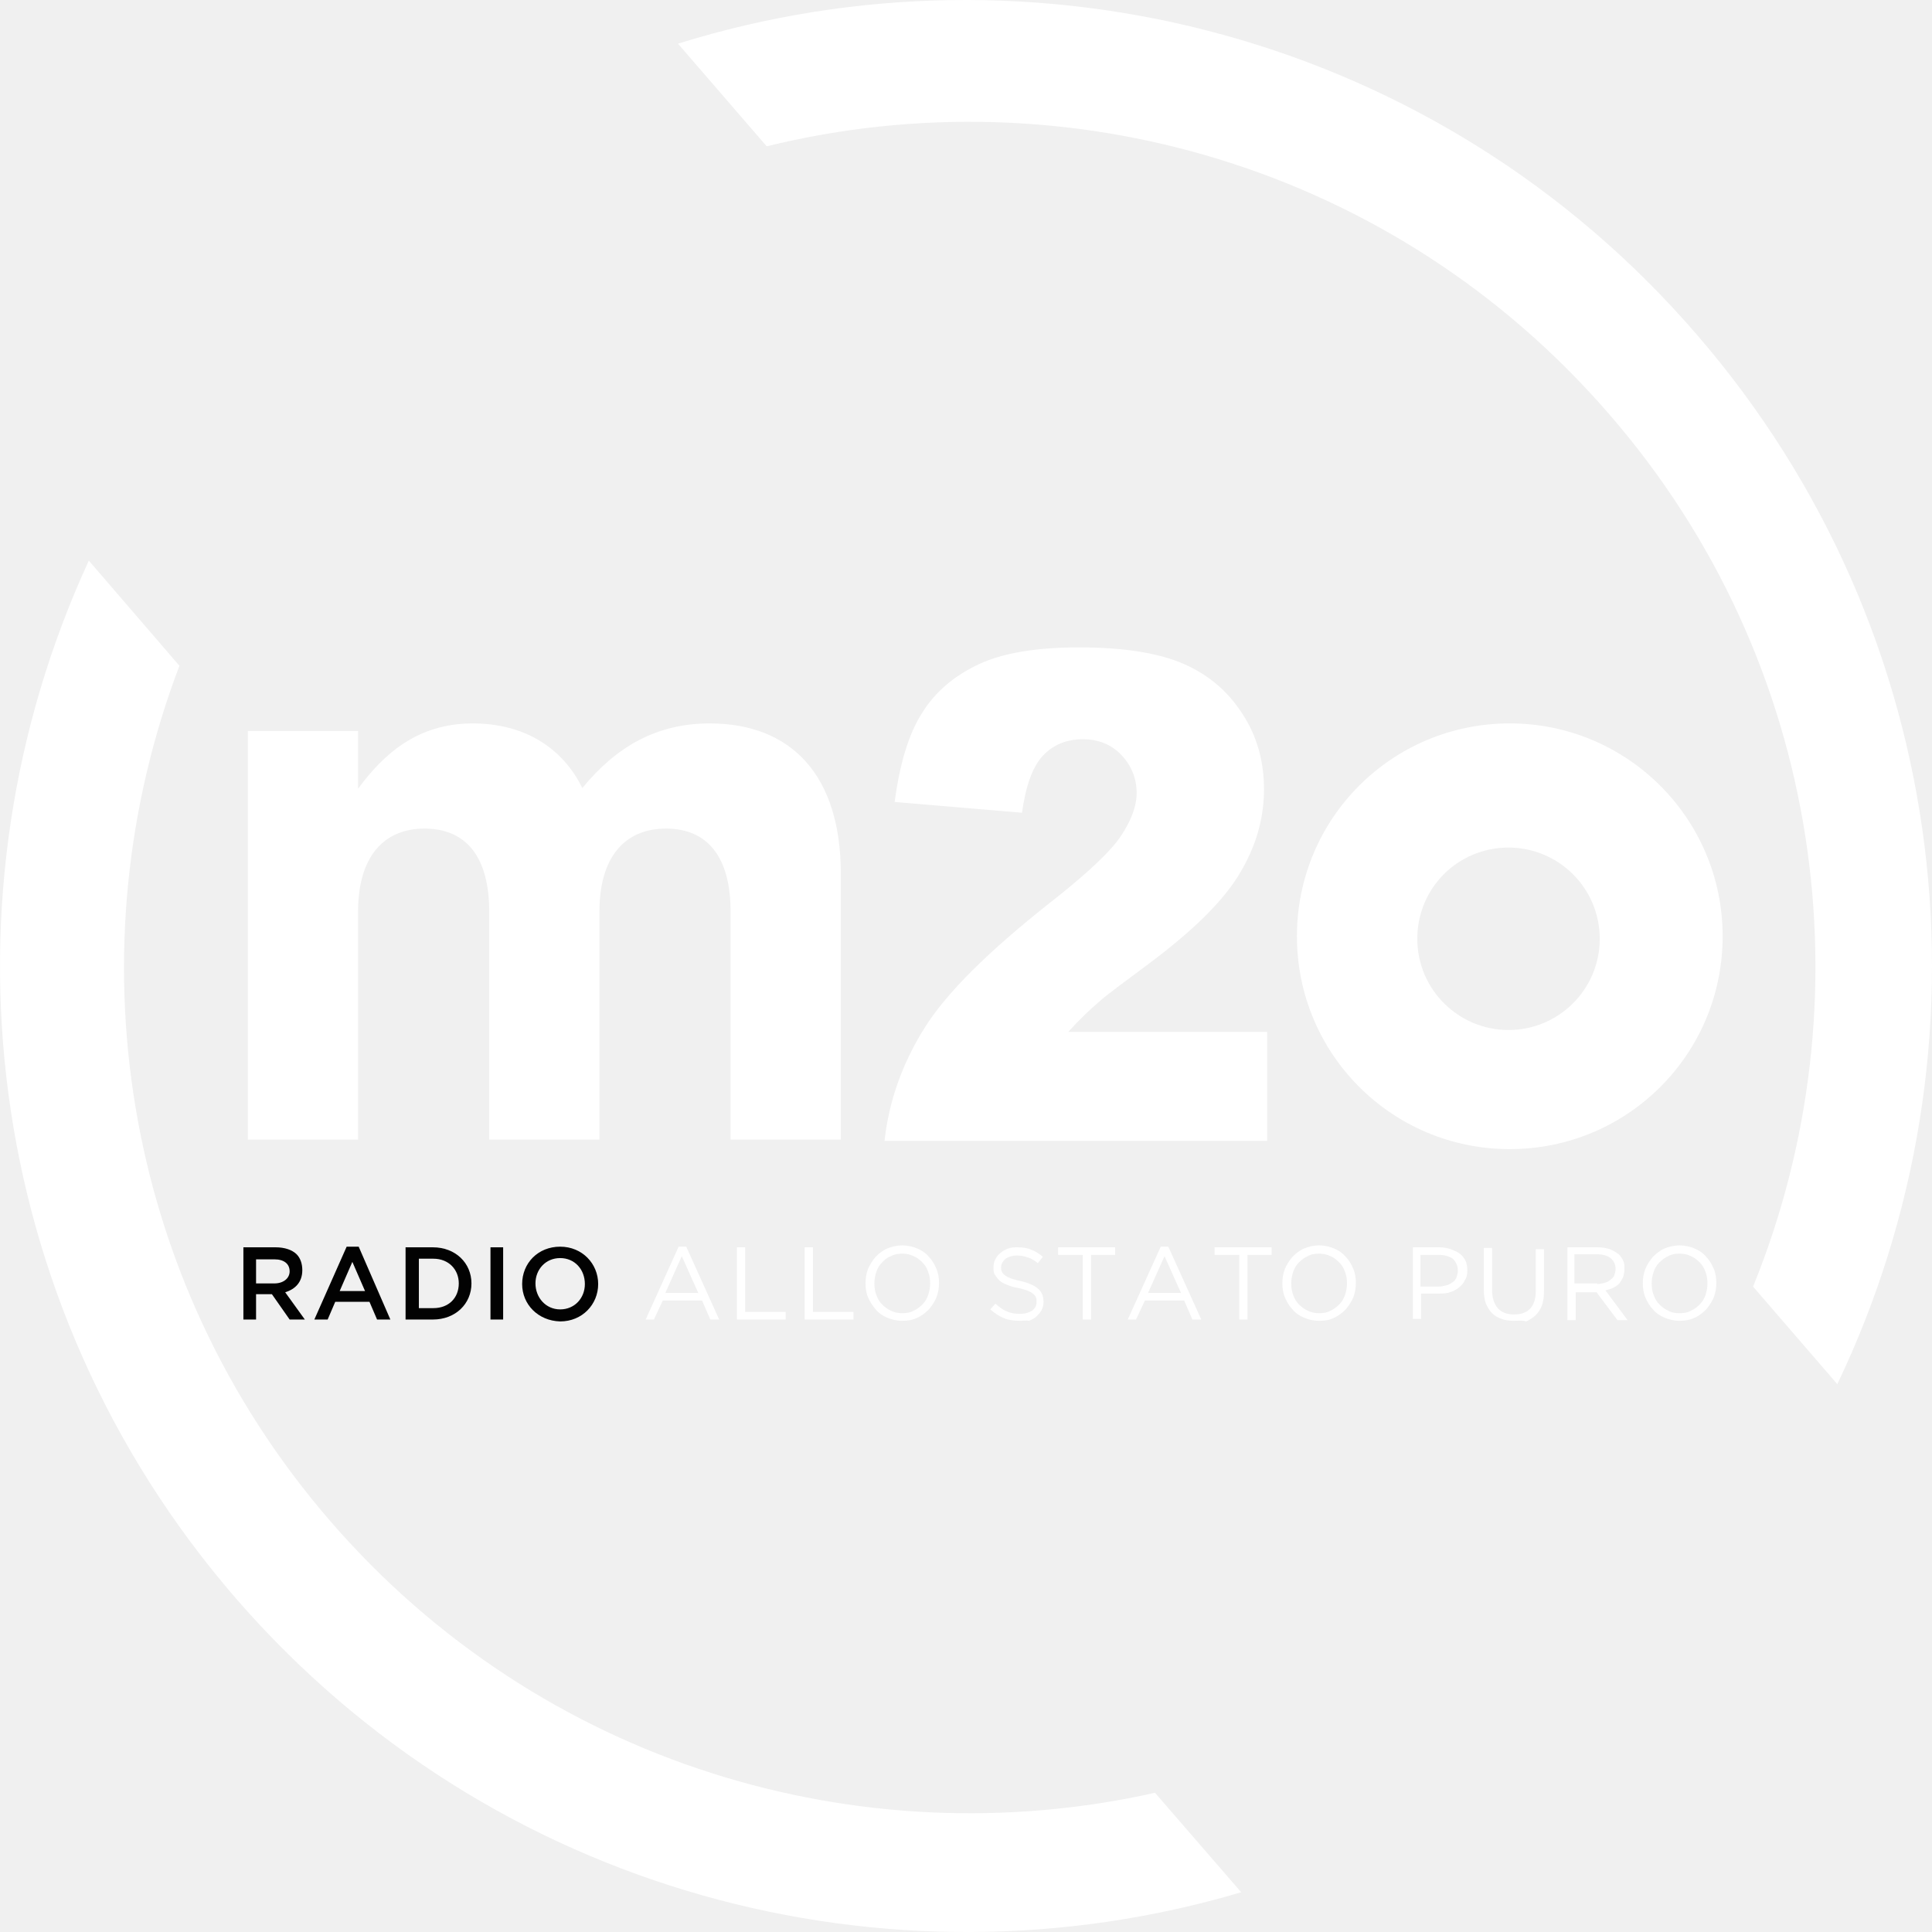
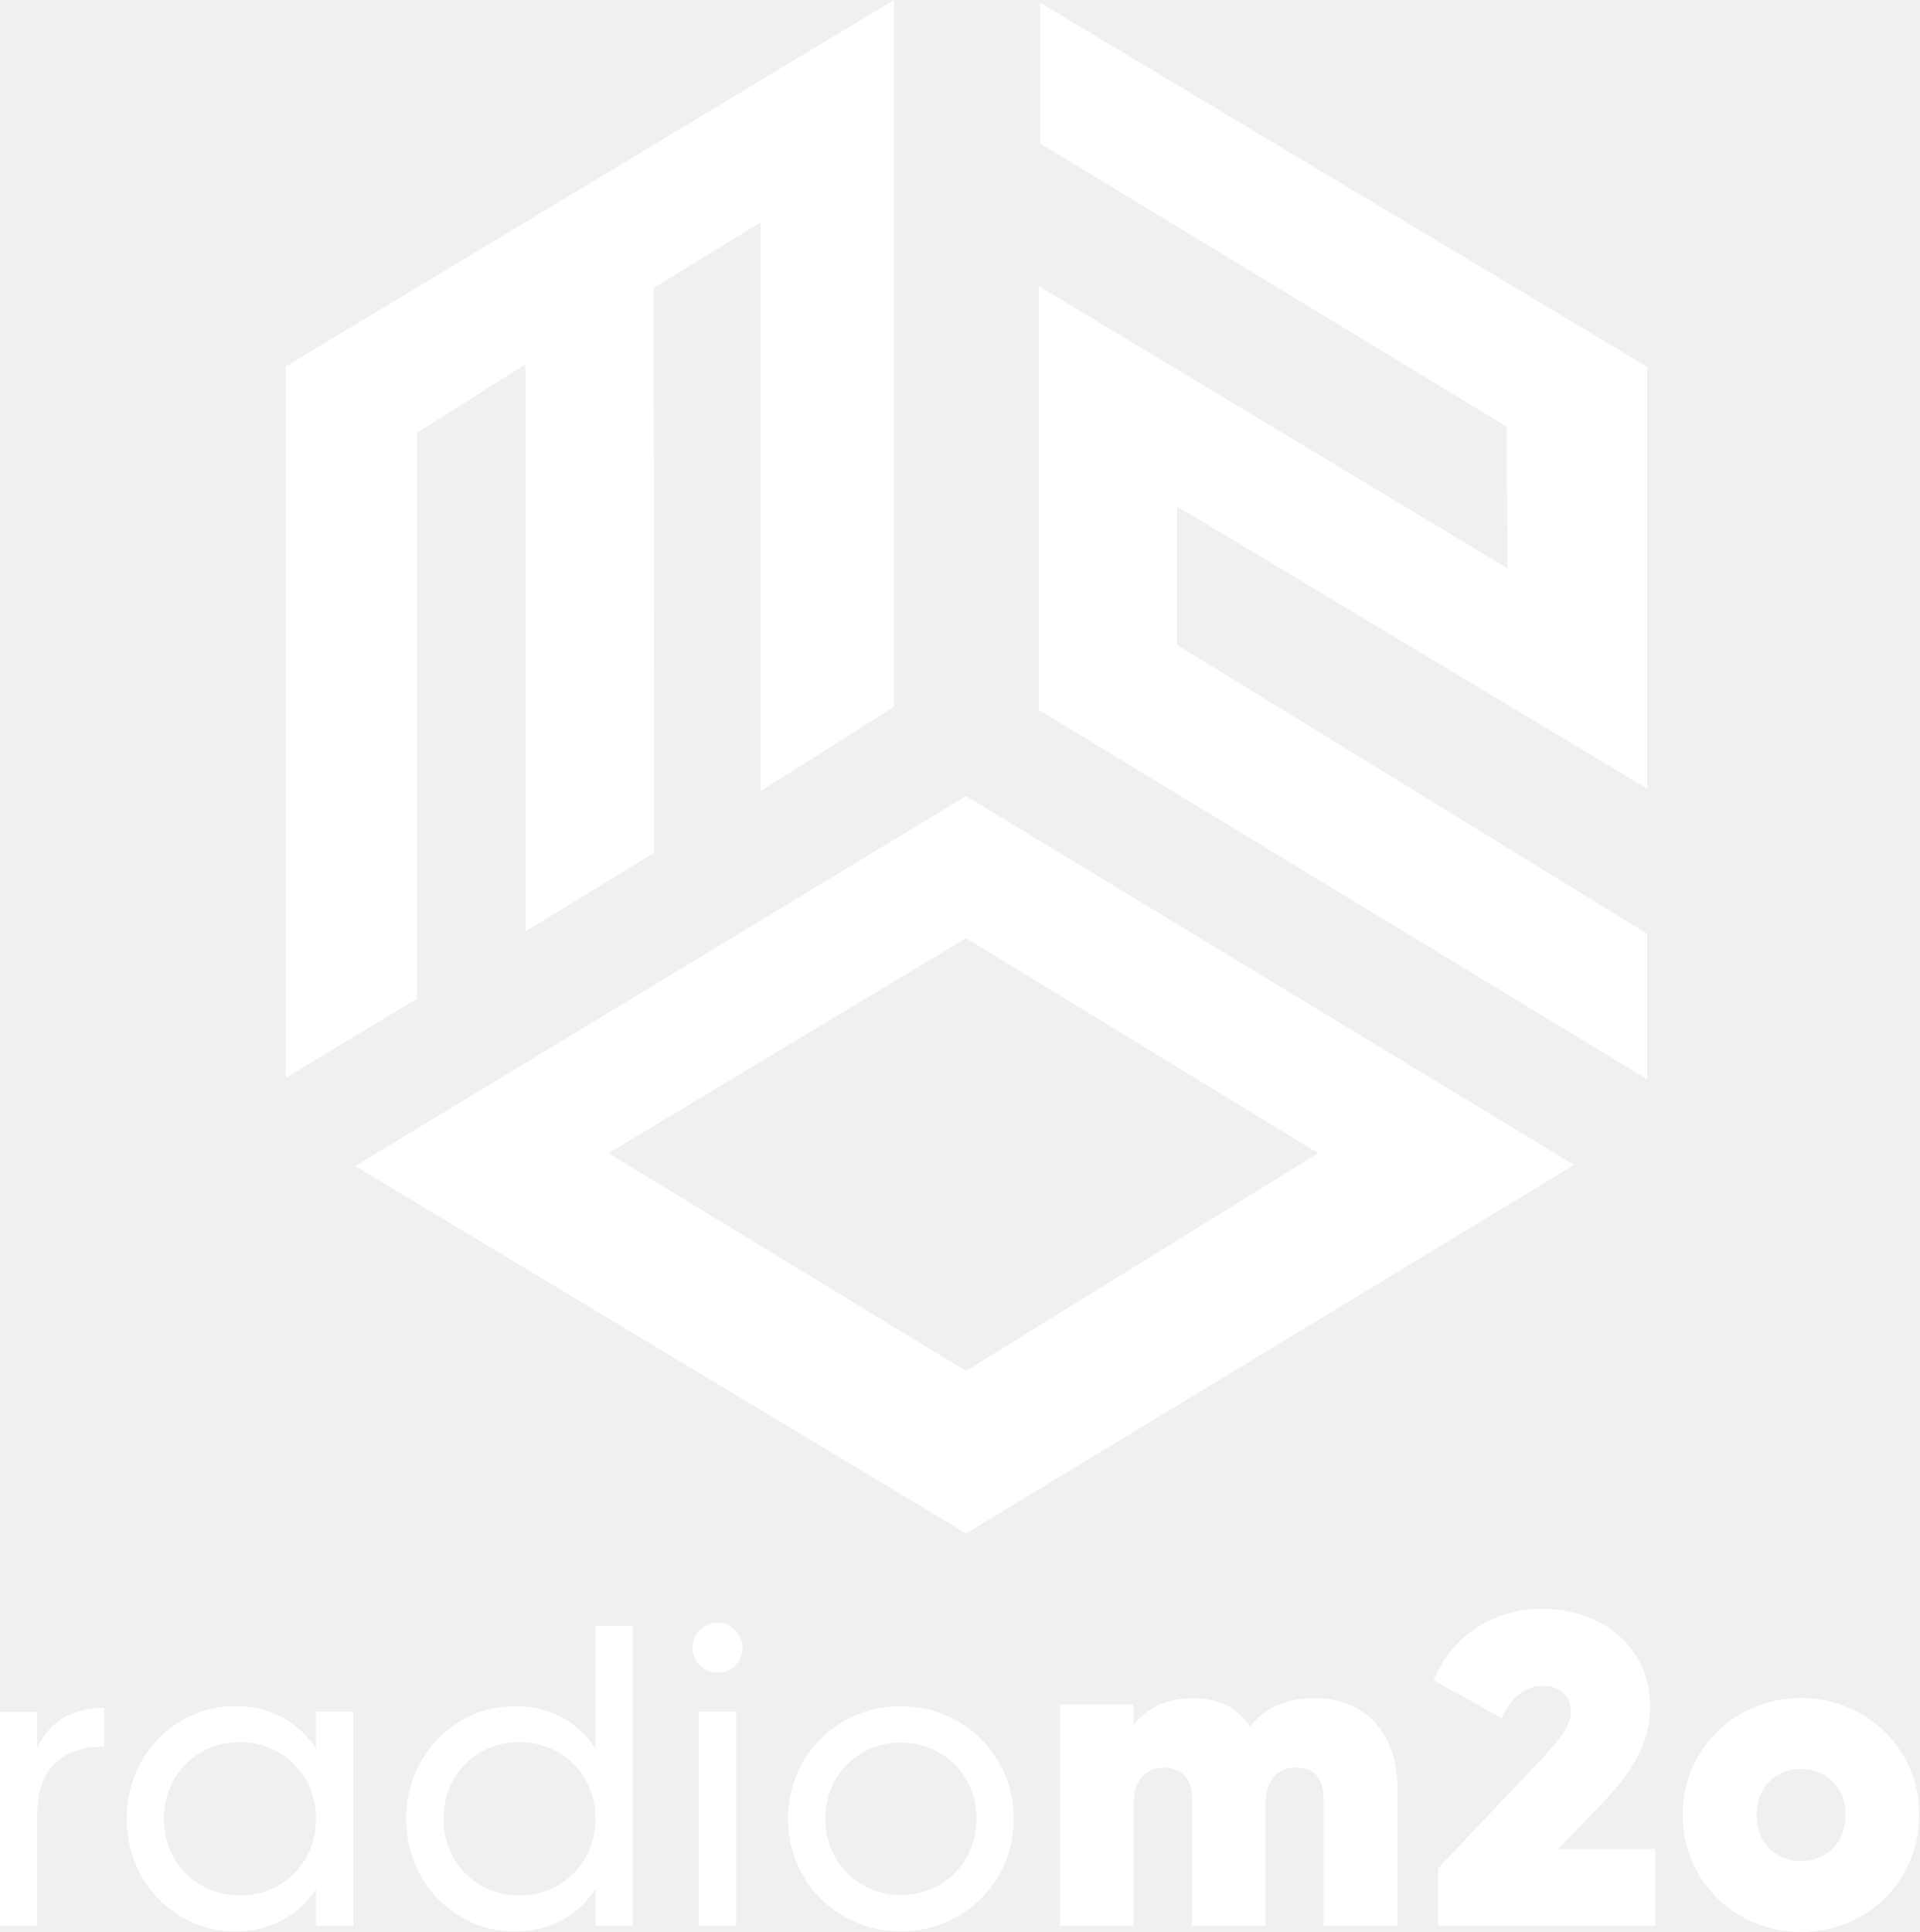
- <svg xmlns="http://www.w3.org/2000/svg" width="304.97" height="304.97" version="1.1" viewBox="-171 126.3 304.97 304.97" xml:space="preserve">
-   <style type="text/css">
- 	.st0{fill:#020202;}
- 	.st1{fill:#FFFFFF;}
- </style>
-   <path class="st0" d="m-132.58 323.19h5.1c1.4 0 2.6 0.4 3.3 1.1 0.6 0.6 0.9 1.5 0.9 2.5 0 1.9-1.1 3-2.7 3.5l3.1 4.3h-2.4l-2.8-4h-2.5v4h-2zm4.9 5.7c1.4 0 2.4-0.8 2.4-1.9 0-1.2-0.9-1.9-2.4-1.9h-2.9v3.8z" fill="#ec1d24" />
-   <path class="st0" d="m-116.28 323.09h1.9l5 11.5h-2.1l-1.2-2.8h-5.4l-1.2 2.8h-2.1zm2.9 7-2-4.6-2 4.6z" fill="#ec1d24" />
-   <path class="st0" d="m-106.98 323.19h4.3c3.6 0 6.1 2.5 6.1 5.7s-2.5 5.7-6.1 5.7h-4.3zm2.1 1.8v7.8h2.3c2.4 0 4-1.6 4-3.9 0-2.2-1.6-3.9-4-3.9z" fill="#ec1d24" />
-   <path class="st0" d="m-93.577 323.19h2v11.4h-2z" fill="#ec1d24" />
-   <path class="st0" d="m-88.577 328.99c0-3.3 2.5-5.9 6-5.9s6 2.7 6 5.9-2.5 5.9-6 5.9c-3.5-0.1-6-2.7-6-5.9zm9.9 0c0-2.3-1.6-4.1-3.9-4.1s-3.9 1.8-3.9 4 1.6 4.1 3.9 4.1 3.9-1.8 3.9-4z" fill="#ec1d24" />
-   <path d="m-63.877 323.09h1.2l5.2 11.5h-1.4l-1.3-3h-6.2l-1.4 3h-1.3zm3.1 7.3-2.6-5.8-2.6 5.8z" fill="#fff" />
-   <path d="m-54.677 323.19h1.3v10.2h6.4v1.2h-7.7z" fill="#fff" />
-   <path d="m-43.977 323.19h1.3v10.2h6.4v1.2h-7.7z" fill="#fff" />
-   <path d="m-28.577 334.79c-0.9 0-1.7-0.2-2.4-0.5s-1.3-0.7-1.8-1.3-0.9-1.2-1.2-1.9-0.4-1.5-0.4-2.2c0-0.8 0.1-1.5 0.4-2.3 0.3-0.7 0.7-1.3 1.2-1.9 0.5-0.5 1.1-1 1.8-1.3s1.5-0.5 2.4-0.5 1.7 0.2 2.4 0.5 1.3 0.7 1.8 1.3c0.5 0.5 0.9 1.2 1.2 1.9s0.4 1.5 0.4 2.2c0 0.8-0.1 1.5-0.4 2.3-0.3 0.7-0.7 1.3-1.2 1.9-0.5 0.5-1.1 1-1.8 1.3-0.8 0.4-1.5 0.5-2.4 0.5zm0-1.2c0.7 0 1.3-0.1 1.8-0.4 0.5-0.2 1-0.6 1.4-1s0.7-0.9 0.9-1.5 0.3-1.2 0.3-1.8c0-0.7-0.1-1.3-0.3-1.8-0.2-0.6-0.5-1.1-0.9-1.5s-0.9-0.8-1.4-1c-0.6-0.3-1.2-0.4-1.8-0.4s-1.3 0.1-1.8 0.4c-0.6 0.2-1 0.6-1.4 1s-0.7 0.9-0.9 1.5-0.3 1.2-0.3 1.8c0 0.7 0.1 1.3 0.3 1.8 0.2 0.6 0.5 1.1 0.9 1.5s0.9 0.8 1.4 1c0.6 0.3 1.2 0.4 1.8 0.4z" fill="#fff" />
-   <path d="m-9.977 334.79c-0.9 0-1.8-0.1-2.5-0.4-0.8-0.3-1.5-0.8-2.2-1.4l0.8-0.9c0.6 0.5 1.2 1 1.8 1.2 0.6 0.3 1.3 0.4 2.1 0.4s1.4-0.2 1.9-0.5c0.5-0.4 0.7-0.8 0.7-1.4 0-0.3 0-0.5-0.1-0.7s-0.2-0.4-0.5-0.6c-0.2-0.2-0.5-0.3-0.9-0.5-0.4-0.1-0.9-0.3-1.5-0.4-0.7-0.1-1.2-0.3-1.7-0.5s-0.9-0.4-1.2-0.7-0.5-0.6-0.7-0.9-0.2-0.8-0.2-1.2 0.1-0.9 0.3-1.2c0.2-0.4 0.4-0.7 0.8-1 0.3-0.3 0.7-0.5 1.2-0.7s1-0.2 1.5-0.2c0.8 0 1.6 0.1 2.2 0.4 0.6 0.2 1.2 0.6 1.8 1.1l-0.8 1c-0.5-0.4-1.1-0.8-1.6-0.9-0.5-0.2-1.1-0.3-1.7-0.3-0.8 0-1.3 0.2-1.8 0.5-0.4 0.4-0.7 0.8-0.7 1.3 0 0.3 0 0.5 0.1 0.7s0.2 0.4 0.5 0.6c0.2 0.2 0.5 0.3 0.9 0.5 0.4 0.1 0.9 0.3 1.5 0.4 1.3 0.3 2.2 0.7 2.8 1.2s0.9 1.2 0.9 2.1c0 0.5-0.1 0.9-0.3 1.3s-0.5 0.7-0.8 1-0.7 0.5-1.2 0.7c-0.4-0.1-0.9 0-1.4 0z" fill="#fff" />
-   <path d="m-0.077 324.39h-3.9v-1.2h9v1.2h-3.8v10.2h-1.3z" fill="#fff" />
-   <path d="m12.223 323.09h1.2l5.2 11.5h-1.4l-1.3-3h-6.2l-1.4 3h-1.3zm3.2 7.3-2.6-5.8-2.6 5.8z" fill="#fff" />
-   <path d="m24.523 324.39h-3.8v-1.2h9v1.2h-3.8v10.2h-1.3v-10.2z" fill="#fff" />
-   <path d="m37.223 334.79c-0.9 0-1.7-0.2-2.4-0.5s-1.3-0.7-1.8-1.3c-0.5-0.5-0.9-1.2-1.2-1.9s-0.4-1.5-0.4-2.2c0-0.8 0.1-1.5 0.4-2.3 0.3-0.7 0.7-1.3 1.2-1.9 0.5-0.5 1.1-1 1.8-1.3s1.5-0.5 2.4-0.5 1.7 0.2 2.4 0.5 1.3 0.7 1.8 1.3c0.5 0.5 0.9 1.2 1.2 1.9s0.4 1.5 0.4 2.2c0 0.8-0.1 1.5-0.4 2.3-0.3 0.7-0.7 1.3-1.2 1.9-0.5 0.5-1.1 1-1.8 1.3-0.7 0.4-1.5 0.5-2.4 0.5zm0-1.2c0.7 0 1.3-0.1 1.8-0.4 0.5-0.2 1-0.6 1.4-1s0.7-0.9 0.9-1.5 0.3-1.2 0.3-1.8c0-0.7-0.1-1.3-0.3-1.8-0.2-0.6-0.5-1.1-0.9-1.5s-0.9-0.8-1.4-1c-0.6-0.3-1.2-0.4-1.8-0.4-0.7 0-1.3 0.1-1.8 0.4-0.5 0.2-1 0.6-1.4 1s-0.7 0.9-0.9 1.5-0.3 1.2-0.3 1.8c0 0.7 0.1 1.3 0.3 1.8 0.2 0.6 0.5 1.1 0.9 1.5s0.9 0.8 1.4 1c0.6 0.3 1.2 0.4 1.8 0.4z" fill="#fff" />
-   <path d="m51.923 323.19h4.3c0.6 0 1.2 0.1 1.8 0.3 0.5 0.2 1 0.4 1.4 0.7s0.7 0.7 0.9 1.1 0.3 1 0.3 1.5c0 0.6-0.1 1.2-0.4 1.6-0.2 0.5-0.6 0.9-1 1.2s-0.9 0.6-1.4 0.7c-0.5 0.2-1.1 0.2-1.7 0.2h-2.8v4h-1.3v-11.3zm4.1 6.2c0.5 0 0.9-0.1 1.3-0.2s0.7-0.3 1-0.5 0.5-0.5 0.6-0.8 0.2-0.6 0.2-1c0-0.8-0.3-1.4-0.8-1.9-0.6-0.4-1.3-0.6-2.2-0.6h-2.9v5z" fill="#fff" />
-   <path d="m67.923 334.79c-0.7 0-1.4-0.1-1.9-0.3-0.6-0.2-1.1-0.5-1.5-0.9s-0.7-0.9-1-1.6c-0.2-0.6-0.3-1.3-0.3-2.1v-6.6h1.3v6.6c0 1.2 0.3 2.2 0.9 2.9s1.5 1 2.6 1 1.9-0.3 2.5-0.9 0.9-1.6 0.9-2.8v-6.6h1.3v6.6c0 0.8-0.1 1.6-0.3 2.2s-0.6 1.2-1 1.6-0.9 0.7-1.5 1c-0.6-0.2-1.2-0.1-2-0.1z" fill="#fff" />
-   <path d="m76.323 323.19h4.9c0.7 0 1.3 0.1 1.9 0.3 0.5 0.2 1 0.5 1.4 0.8 0.3 0.3 0.5 0.6 0.7 1s0.2 0.8 0.2 1.3-0.1 0.9-0.2 1.3c-0.2 0.4-0.4 0.7-0.6 1-0.3 0.3-0.6 0.5-1 0.7s-0.8 0.3-1.2 0.4l3.5 4.7h-1.6l-3.3-4.4h-3.3v4.4h-1.3v-11.5zm4.8 5.8c0.4 0 0.8-0.1 1.2-0.2s0.7-0.3 0.9-0.5c0.3-0.2 0.5-0.4 0.6-0.7s0.2-0.6 0.2-1c0-0.7-0.3-1.3-0.8-1.7s-1.2-0.6-2.2-0.6h-3.5v4.6h3.6z" fill="#fff" />
-   <path d="m94.123 334.79c-0.9 0-1.7-0.2-2.4-0.5s-1.3-0.7-1.8-1.3c-0.5-0.5-0.9-1.2-1.2-1.9s-0.4-1.5-0.4-2.2c0-0.8 0.1-1.5 0.4-2.3 0.3-0.7 0.7-1.3 1.2-1.9 0.5-0.5 1.1-1 1.8-1.3s1.5-0.5 2.4-0.5 1.7 0.2 2.4 0.5 1.3 0.7 1.8 1.3c0.5 0.5 0.9 1.2 1.2 1.9s0.4 1.5 0.4 2.2c0 0.8-0.1 1.5-0.4 2.3-0.3 0.7-0.7 1.3-1.2 1.9-0.5 0.5-1.1 1-1.8 1.3-0.8 0.4-1.6 0.5-2.4 0.5zm0-1.2c0.7 0 1.3-0.1 1.8-0.4 0.5-0.2 1-0.6 1.4-1s0.7-0.9 0.9-1.5 0.3-1.2 0.3-1.8c0-0.7-0.1-1.3-0.3-1.8-0.2-0.6-0.5-1.1-0.9-1.5s-0.9-0.8-1.4-1c-0.6-0.3-1.2-0.4-1.8-0.4-0.7 0-1.3 0.1-1.8 0.4-0.5 0.2-1 0.6-1.4 1s-0.7 0.9-0.9 1.5-0.3 1.2-0.3 1.8c0 0.7 0.1 1.3 0.3 1.8 0.2 0.6 0.5 1.1 0.9 1.5s0.9 0.8 1.4 1c0.5 0.3 1.1 0.4 1.8 0.4z" fill="#fff" />
-   <g transform="translate(-91.977 -22.006)" fill="#fff">
-     <path d="m103.3 431.3c-46.4 10.4-96.9-4.4-130.2-42.9s-40.7-90.6-23.8-135l-14.3-16.6c-24.3 52.7-17.3 117 23.2 163.8 40.5 46.7 103.1 62.9 158.7 46.4z" />
-     <path d="m28 155.2 14 16.2c47.2-11.6 99 3 133 42.3 34 39.2 41 92.7 22.7 137.7l13.3 15.4c25.4-53.1 18.7-118.4-22.2-165.7-40.9-47.4-104.7-63.4-160.8-45.9z" />
+ <svg xmlns="http://www.w3.org/2000/svg" width="794.57" height="800" space="preserve" version="1.1" viewBox="0 0 794.57 800">
+   <link href="" rel="stylesheet" type="text/css" />
+   <style type="text/css" />
+   <style type="text/css">.Ombra_x0020_esterna{fill:none;}
+ 	.Bagliore_x0020_esterno_x0020_5_x0020_pt{fill:none;}
+ 	.Jive_GS{fill:#A6D0E4;}</style>
+   <g transform="scale(.57803)" fill="#fff">
+     <polygon points="468.1 206.3 468.5 610.9 376.3 667.3 376.3 261 298.6 310.1 298.6 715.4 204.6 772.2 204.6 262.6 640.3 0 640.3 506.3 544.7 566.8 544.7 159.3" />
+     <polygon points="843.1 362.8 843.1 462 1179.8 668.9 1179.8 773.2 743.9 508.5 743.9 204.9 1079.7 407.2 1079.1 305.6 744.9 102.7 744.9 1.9 1179.8 262.8 1179.8 565" />
+     <path d="m691.9 570.3-437.5 265 437.5 263.2 435.5-264zm0 411.8-256.1-156 256.1-154 252.2 154z" />
+     <path d="m74.6 1223.5v27.9c-23-0.9-47.9 10.7-47.9 47v81.3h-26.7v-153.4h26.7v25.8c9.8-21.6 28.5-28.6 47.9-28.6z" />
+     <path d="m253 1226.2v153.4h-26.7v-26.4c-12.3 18.7-31.9 30.4-58 30.4-42.7 0-77.6-35.3-77.6-80.7s35-80.7 77.6-80.7c26.1 0 45.7 11.7 58 30.4v-26.4zm-26.7 76.7c0-31.3-23.6-54.9-54.6-54.9-30.7 0-54.3 23.6-54.3 54.9s23.6 54.9 54.3 54.9c31 0.1 54.6-23.6 54.6-54.9z" />
+     <path d="m453.2 1164.8v214.8h-26.7v-26.4c-12.3 18.7-31.9 30.4-58 30.4-42.7 0-77.6-35.3-77.6-80.7s35-80.7 77.6-80.7c26.1 0 45.7 11.7 58 30.4v-87.8zm-26.7 138.1c0-31.3-23.6-54.9-54.6-54.9-30.7 0-54.3 23.6-54.3 54.9s23.6 54.9 54.3 54.9c30.9 0.1 54.6-23.6 54.6-54.9z" />
+     <path d="m496 1180.5c0-9.8 8-18.1 18.1-18.1 9.8 0 17.8 8.3 17.8 18.1s-8 17.8-17.8 17.8c-10.2 0-18.1-8-18.1-17.8zm4.6 45.7h26.7v153.4h-26.7z" />
+     <path d="m564.4 1302.9c0-45.4 35.9-80.7 80.7-80.7s81 35.3 81 80.7-36.2 80.7-81 80.7-80.7-35.2-80.7-80.7zm135 0c0-31-23.6-54.6-54.3-54.6-30.4 0-54 23.6-54 54.6s23.6 54.6 54 54.6c30.7 0.1 54.3-23.6 54.3-54.6z" />
+     <path d="m1001 1282.4v97.1h-53v-91.1c0-13.6-6.3-22.2-19.7-22.2-14.9 0-21.9 10.8-21.9 26.7v86.7h-52.7v-91.1c0-13.6-6.7-22.2-20-22.2-14.6 0-21.9 10.8-21.9 26.7v86.7h-52.7v-158.7h52.7v14.9c8.6-11.4 22.5-19.4 42.9-19.4 18.7 0 32.1 7.3 40.6 20.3 9.8-12.1 24.1-20.3 46-20.3 36.5-0.1 59.7 24.6 59.7 65.9z" />
+     <path d="m1030.2 1338.2 73.6-77.8c12.4-13.3 21.3-23.5 21.3-34.3 0-10.5-7-18.4-19.7-18.4-14 0-23.8 9.2-29.8 23.2l-48.9-27.3c14.9-34.9 45.7-51.1 78.1-51.1 40 0 77.1 25.1 77.1 70.5 0 27.9-15.2 48.9-35.6 70.1l-30.2 31.4h69.5v54.9h-155.5v-41.2z" />
+     <path d="m1205.1 1300.2c0-47.3 37.8-83.8 84.8-83.8 47.3 0 84.7 36.5 84.7 83.8s-37.5 83.8-84.7 83.8c-46.8-0.1-84.8-36.6-84.8-83.8zm116.8 0c0-19.7-13.6-33-32.1-33-18.1 0-31.7 13.3-31.7 33s13.6 33 31.7 33c18.4 0 32.1-13.4 32.1-33z" />
  </g>
-   <g transform="translate(-91.977 -22.006)" fill="#fff">
-     <path d="m-39.9 263.7h17.4v9.1c4-5.4 9.3-10.3 18.1-10.3 8 0 14.1 3.7 17.3 10.2 5.4-6.6 11.8-10.2 20.1-10.2 12.9 0 20.7 8.2 20.7 23.7v42h-17.4v-36c0-8.7-3.7-13.1-10.2-13.1s-10.5 4.5-10.5 13.1v36h-17.4v-36c0-8.7-3.7-13.1-10.2-13.1s-10.5 4.5-10.5 13.1v36h-17.4z" fill="#fff" />
-   </g>
-   <path d="m28.923 306.39h-60.3c0.7-6.3 2.8-12.2 6.3-17.8s10.1-12.1 19.7-19.7c5.9-4.6 9.7-8.2 11.3-10.6s2.5-4.7 2.5-6.8c0-2.3-0.8-4.3-2.4-6s-3.7-2.5-6.1-2.5c-2.6 0-4.7 0.9-6.3 2.6s-2.7 4.7-3.3 9l-20.1-1.7c0.8-6 2.2-10.7 4.3-14 2.1-3.4 5.1-5.9 8.9-7.7s9.1-2.7 15.9-2.7c7.1 0 12.6 0.9 16.5 2.6s7 4.3 9.3 7.9c2.3 3.5 3.4 7.5 3.4 11.9 0 4.7-1.3 9.1-3.9 13.4s-7.3 8.9-14.1 14c-4 3-6.8 5-8.1 6.2-1.4 1.2-3 2.7-4.8 4.7h31.4v17.2z" fill="#fff" />
-   <path d="m67.323 240.49c-18.6 0-33.6 15-33.6 33.6s15 33.6 33.6 33.6 33.6-15 33.6-33.6-15.1-33.6-33.6-33.6zm-0.2 48.4c-7.9 0-14.4-6.4-14.4-14.4s6.4-14.4 14.4-14.4c7.9 0 14.4 6.4 14.4 14.4s-6.5 14.4-14.4 14.4z" fill="#fff" />
</svg>
